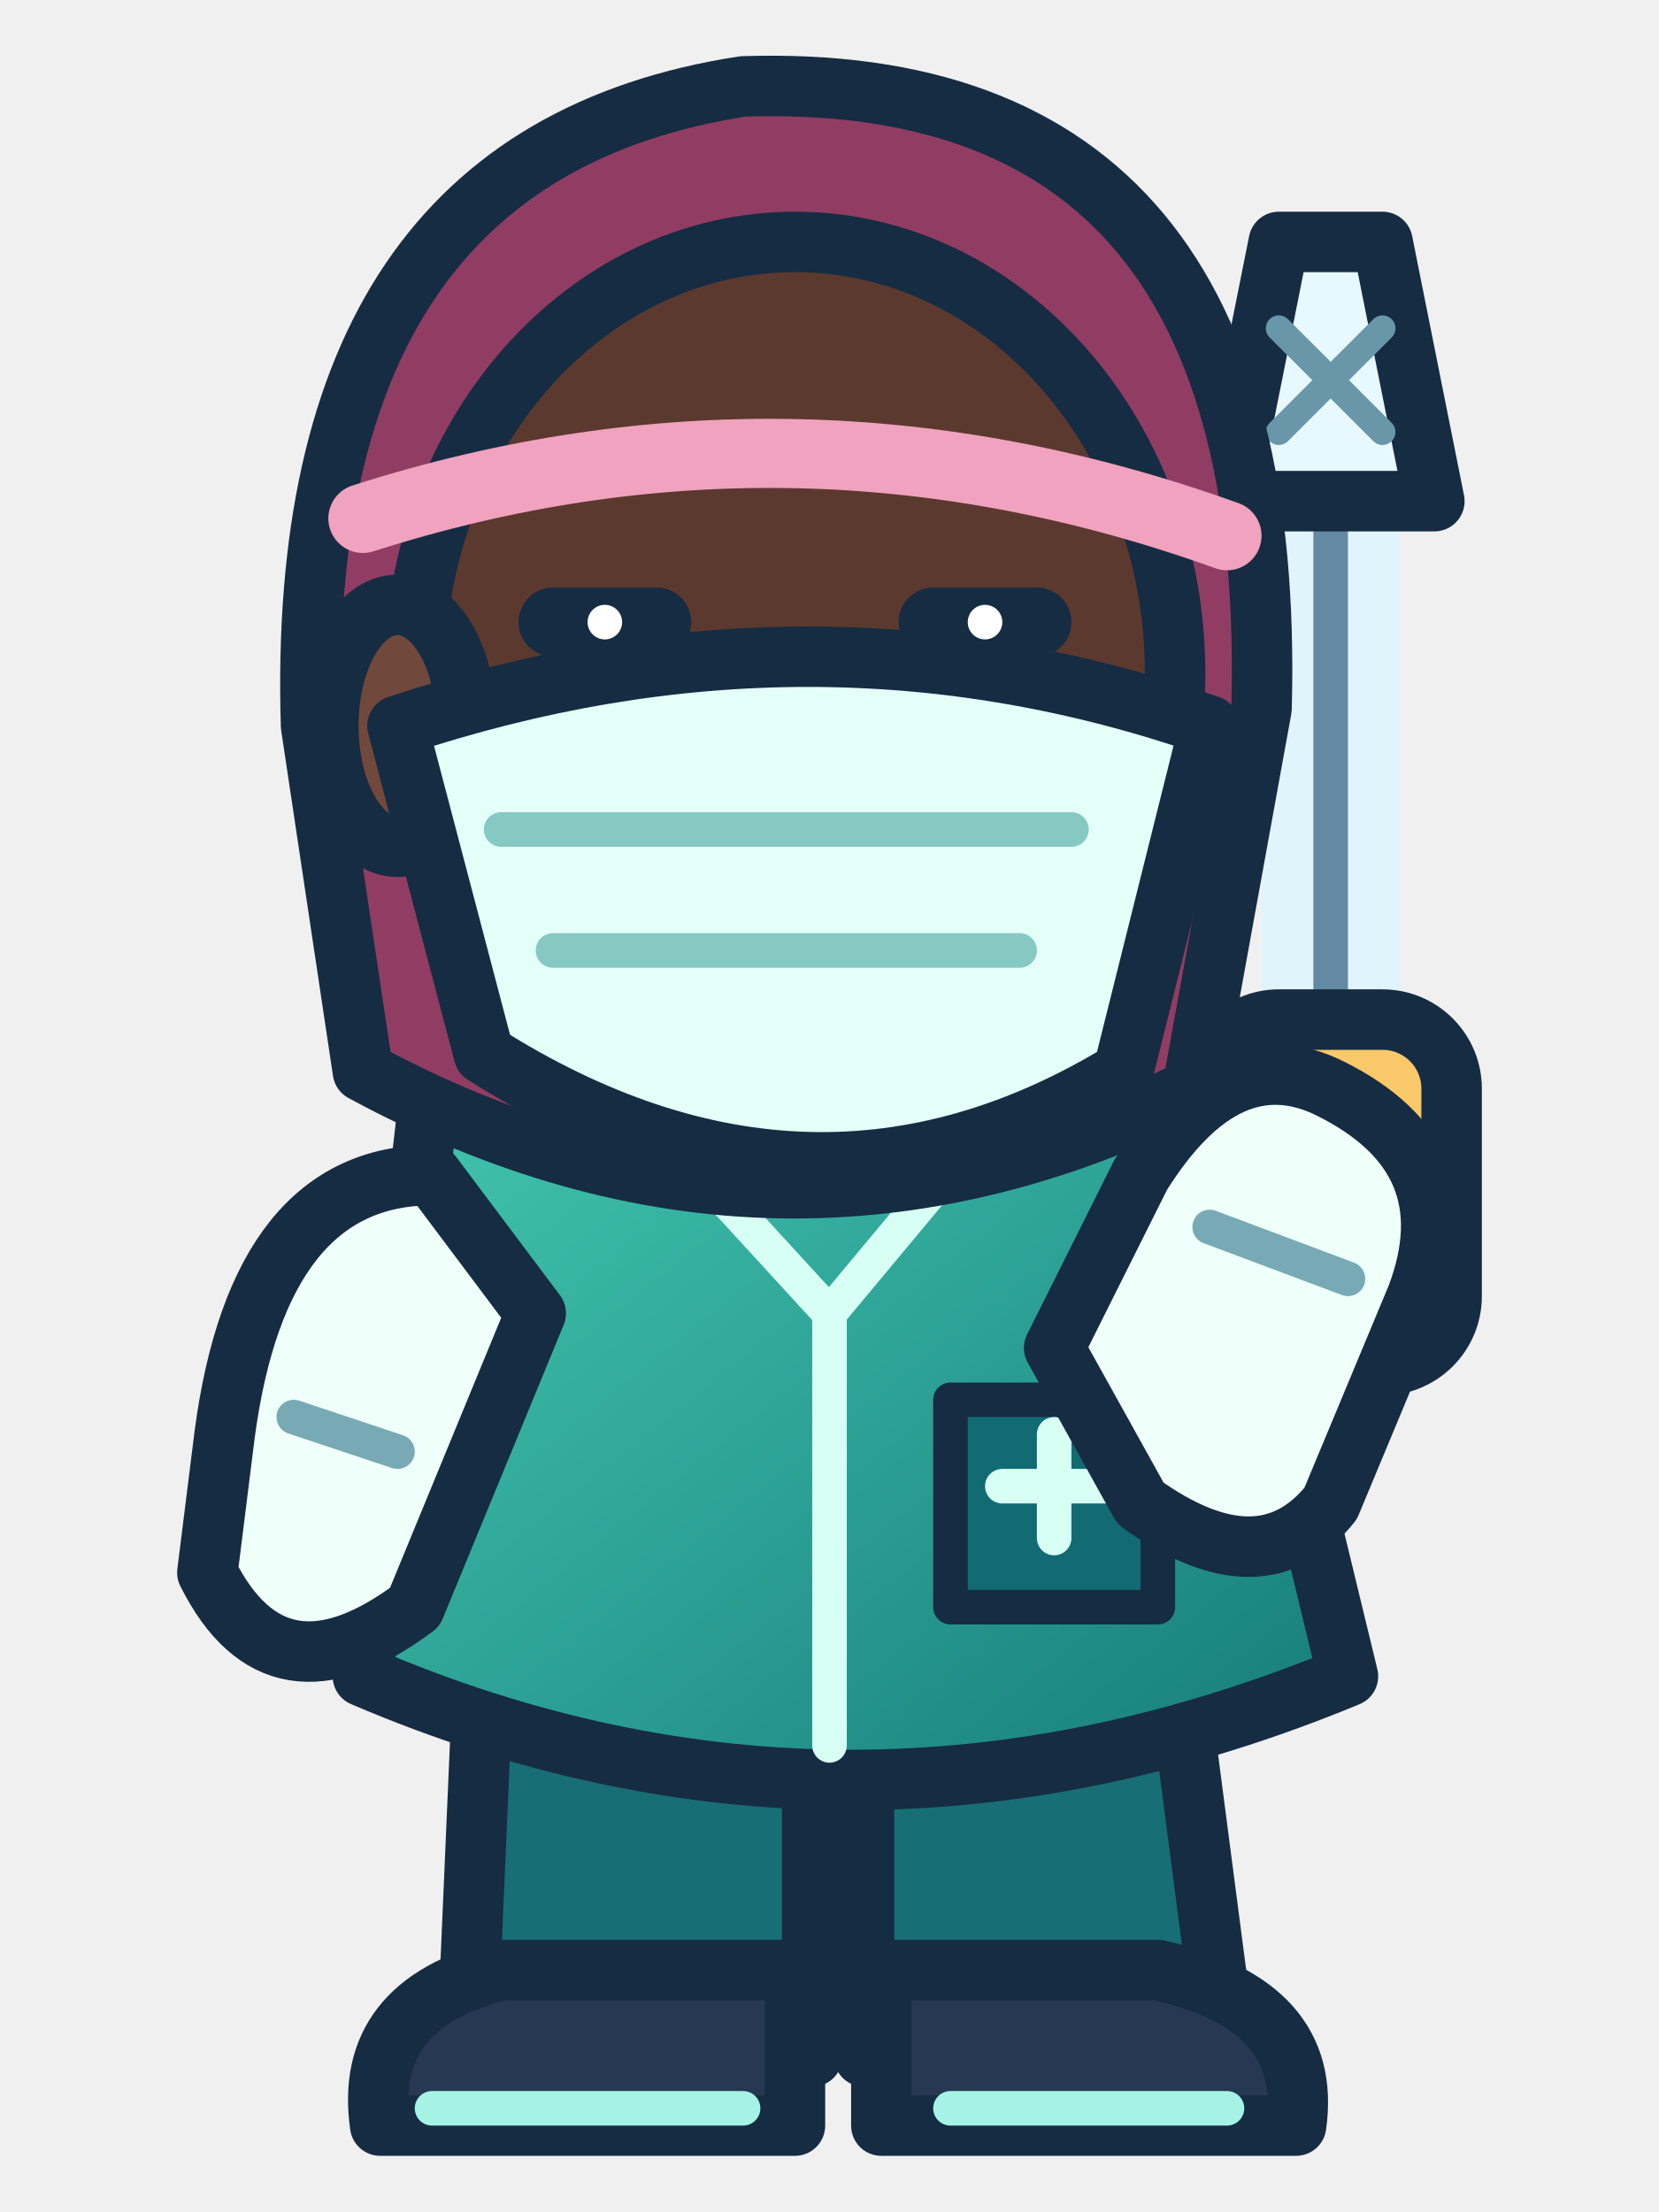
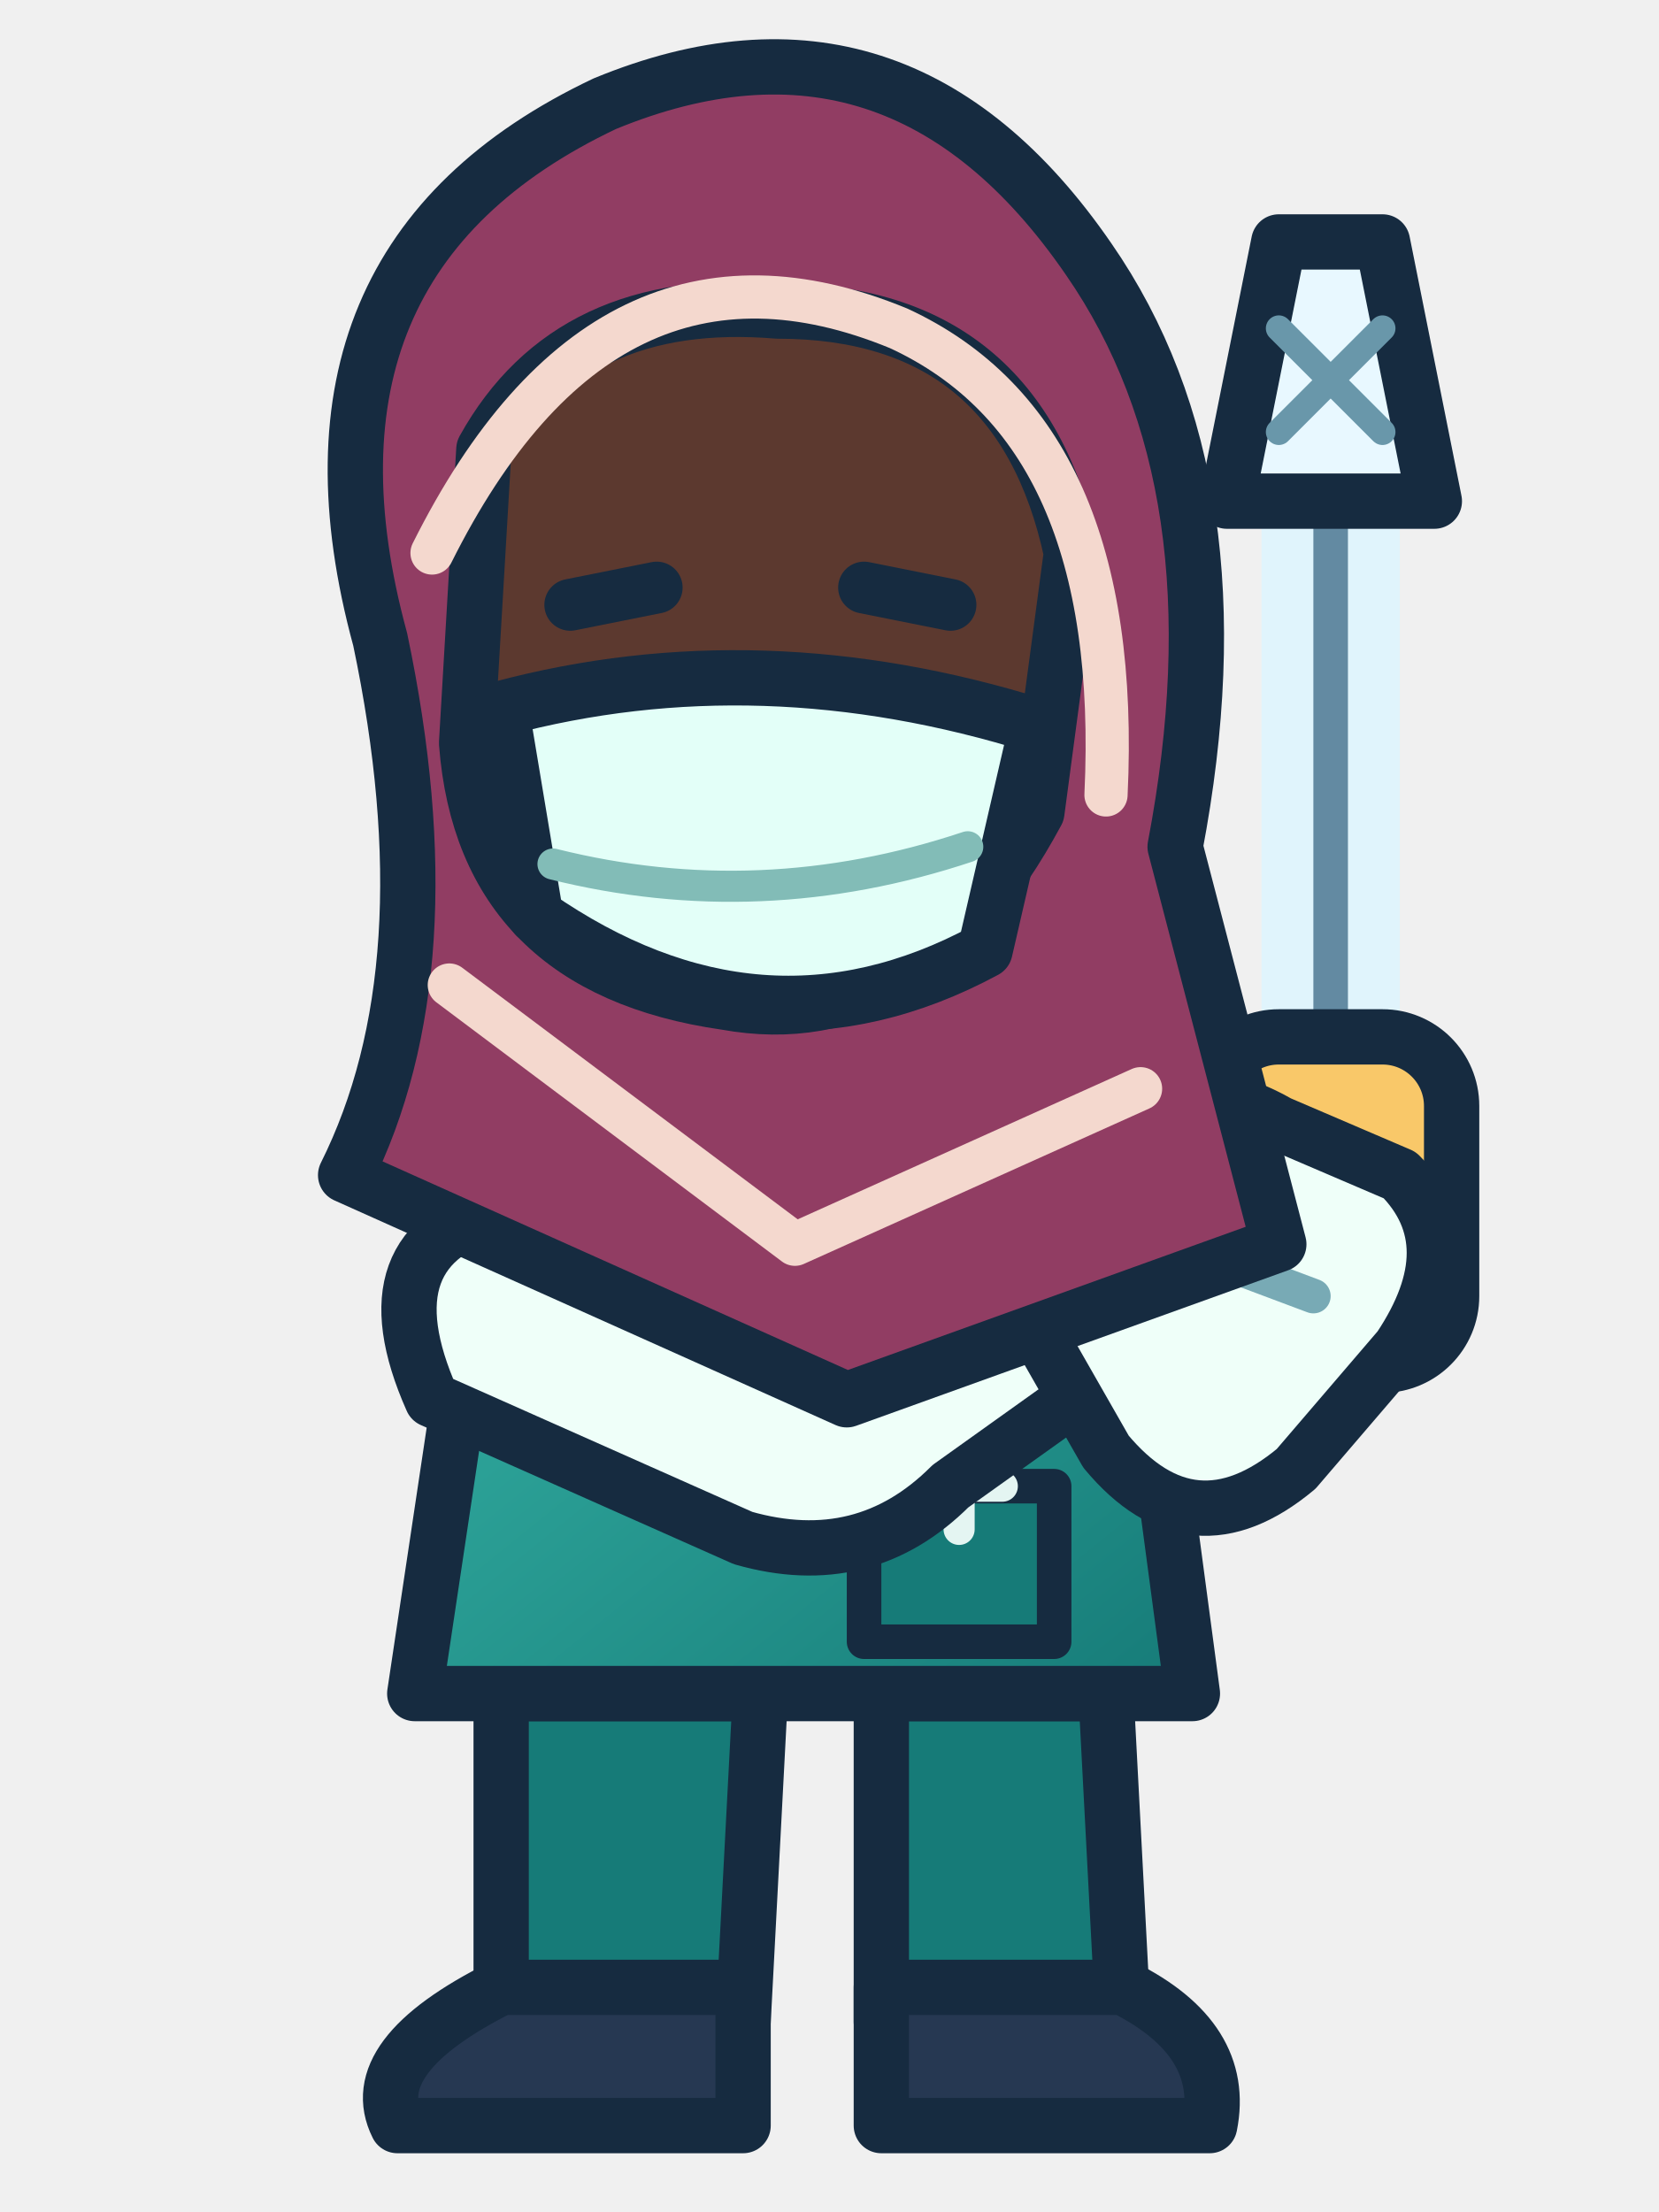
<svg xmlns="http://www.w3.org/2000/svg" width="96" height="128" viewBox="0 0 96 128" role="img" aria-labelledby="imani-title imani-desc">
  <defs>
-     <linearGradient id="imani-scrubs" x2="1" y2="1">
-       <stop stop-color="#45cbb4" />
+     <linearGradient id="imani-scrubs" x1="0" y1="0" x2="1" y2="1">
+       <stop stop-color="#37b5a7" />
      <stop offset="1" stop-color="#167b78" />
    </linearGradient>
  </defs>
-   <g stroke="#162c42" stroke-width="3.5" stroke-linejoin="round" stroke-linecap="round">
+   <g stroke="#162b40" stroke-width="3.2" stroke-linejoin="round" stroke-linecap="round">
    <g id="imani-legs">
-       <path d="M28 96h19v23H27zM50 96h18l3 23H50z" fill="#176e74" />
-       <path d="M29 114h17v9H22q-1-7 7-9M51 114h16q9 2 8 9H51z" fill="#263852" />
-       <path d="M25 122h18m12 0h16" stroke="#a4f3e4" stroke-width="2" />
+       <path d="M29 98H44L43 117H29ZM51 98H64L65 117H51Z" fill="#167b78" />
+       <path d="M29 115H43V123H23Q21 119 29 115ZM51 115H65Q71 118 70 123H51Z" fill="#263852" />
    </g>
    <g id="imani-torso">
-       <path d="M25 62Q48 52 70 64l8 33q-29 12-57 0z" fill="url(#imani-scrubs)" />
-       <path d="m37 64 11 12 10-12M48 76v25" fill="none" stroke="#d8fff4" stroke-width="2" />
-       <path d="M55 81h12v12H55z" fill="#126b72" stroke-width="2" />
-       <path d="M58 86h6m-3-3v6" stroke="#d8fff4" stroke-width="2" />
+       <path d="M31 62L59 62Q67 71 67 83L69 98H24L27 78Z" fill="url(#imani-scrubs)" />
+       <path d="M35 77L43 82L53 78" fill="none" stroke="#e4f5f2" stroke-width="2.5" />
+       <path d="M50 86H61V95H50Z" fill="#167b78" stroke-width="2" />
+       <path d="M53 86h5m-2.5-2.5v5" stroke="#e4f5f2" stroke-width="1.8" />
    </g>
    <g id="imani-tool">
-       <path d="M77 65V29" stroke="#e0f4fc" stroke-width="8" />
-       <path d="M77 60V30" stroke="#638aa2" stroke-width="2" />
+       <path d="M77 69V29" stroke="#e0f4fc" stroke-width="8" />
+       <path d="M77 61V30" stroke="#638aa2" stroke-width="2" />
      <path d="M71 29h12l-3-15h-6z" fill="#e8f8ff" />
      <path d="m74 19 6 6m-6 0 6-6" stroke="#6997aa" stroke-width="1.5" />
-       <rect x="70" y="59" width="14" height="20" rx="4" fill="#f9c869" />
+       <rect x="70" y="60" width="14" height="19" rx="4" fill="#f9c869" />
    </g>
-     <g id="imani-hands" fill="#effff9">
-       <path d="M25 68q-10 0-12 15l-1 8q4 8 12 2l7-17z" />
-       <path d="M66 68q5-8 11-5 8 4 5 12l-5 12q-4 5-11 0l-5-9z" />
-       <path d="m17 82 6 2m47-13 8 3" stroke="#78aab5" stroke-width="2" />
+     <g id="imani-hands">
+       <path d="M29 70Q21 72 25 81L43 89Q50 91 55 86L69 76L64 68L47 77L36 70Z" fill="#effff9" />
+       <path d="M64 69Q67 61 74 65L81 68Q85 72 81 78L75 85Q69 90 64 84L60 77Z" fill="#effff9" />
+       <path d="M68 72l8 3" stroke="#78aab5" stroke-width="2" />
    </g>
    <g id="imani-head">
-       <path d="M18 42Q17 9 43 5q31-1 30 36l-4 22q-24 12-48-1z" fill="#913d63" />
-       <ellipse cx="46" cy="39" rx="22" ry="25" fill="#5c392f" />
-       <ellipse cx="23" cy="42" rx="4" ry="7" fill="#71493c" />
-       <path d="M21 30q25-8 50 1" fill="none" stroke="#f0a2be" stroke-width="4" />
-       <path d="M23 42q24-8 47 0l-5 20q-18 11-37-1z" fill="#e3fff8" />
-       <path d="M29 48h33m-30 7h27" stroke="#86c8c2" stroke-width="2" />
-       <path d="M32 36h6m16 0h6" stroke-width="4" />
-       <circle cx="35" cy="36" r="1" fill="#fff" stroke="none" />
-       <circle cx="57" cy="36" r="1" fill="#fff" stroke="none" />
+       <path d="M22 37Q16 15 35 6Q52-1 63 15Q72 28 68 49L74 72L49 81L20 68Q26 56 22 37Z" fill="#913d63" />
+       <path d="M28 26Q33 17 45 18Q59 18 62 32L60 47Q53 60 42 58Q28 56 27 43Z" fill="#5c392f" />
+       <path d="M25 32Q35 12 52 19Q65 25 64 46M26 57L46 72L66 63" fill="none" stroke="#f4d8ce" stroke-width="2.5" />
+       <path d="M29 41Q44 37 60 42L57 55Q44 62 31 53Z" fill="#e3fff8" />
+       <path d="M32 50Q44 53 56 49" fill="none" stroke="#82bcb7" stroke-width="1.8" />
+       <path d="M33 35l5-1m12 0 5 1" fill="none" stroke-width="3" />
    </g>
  </g>
</svg>
